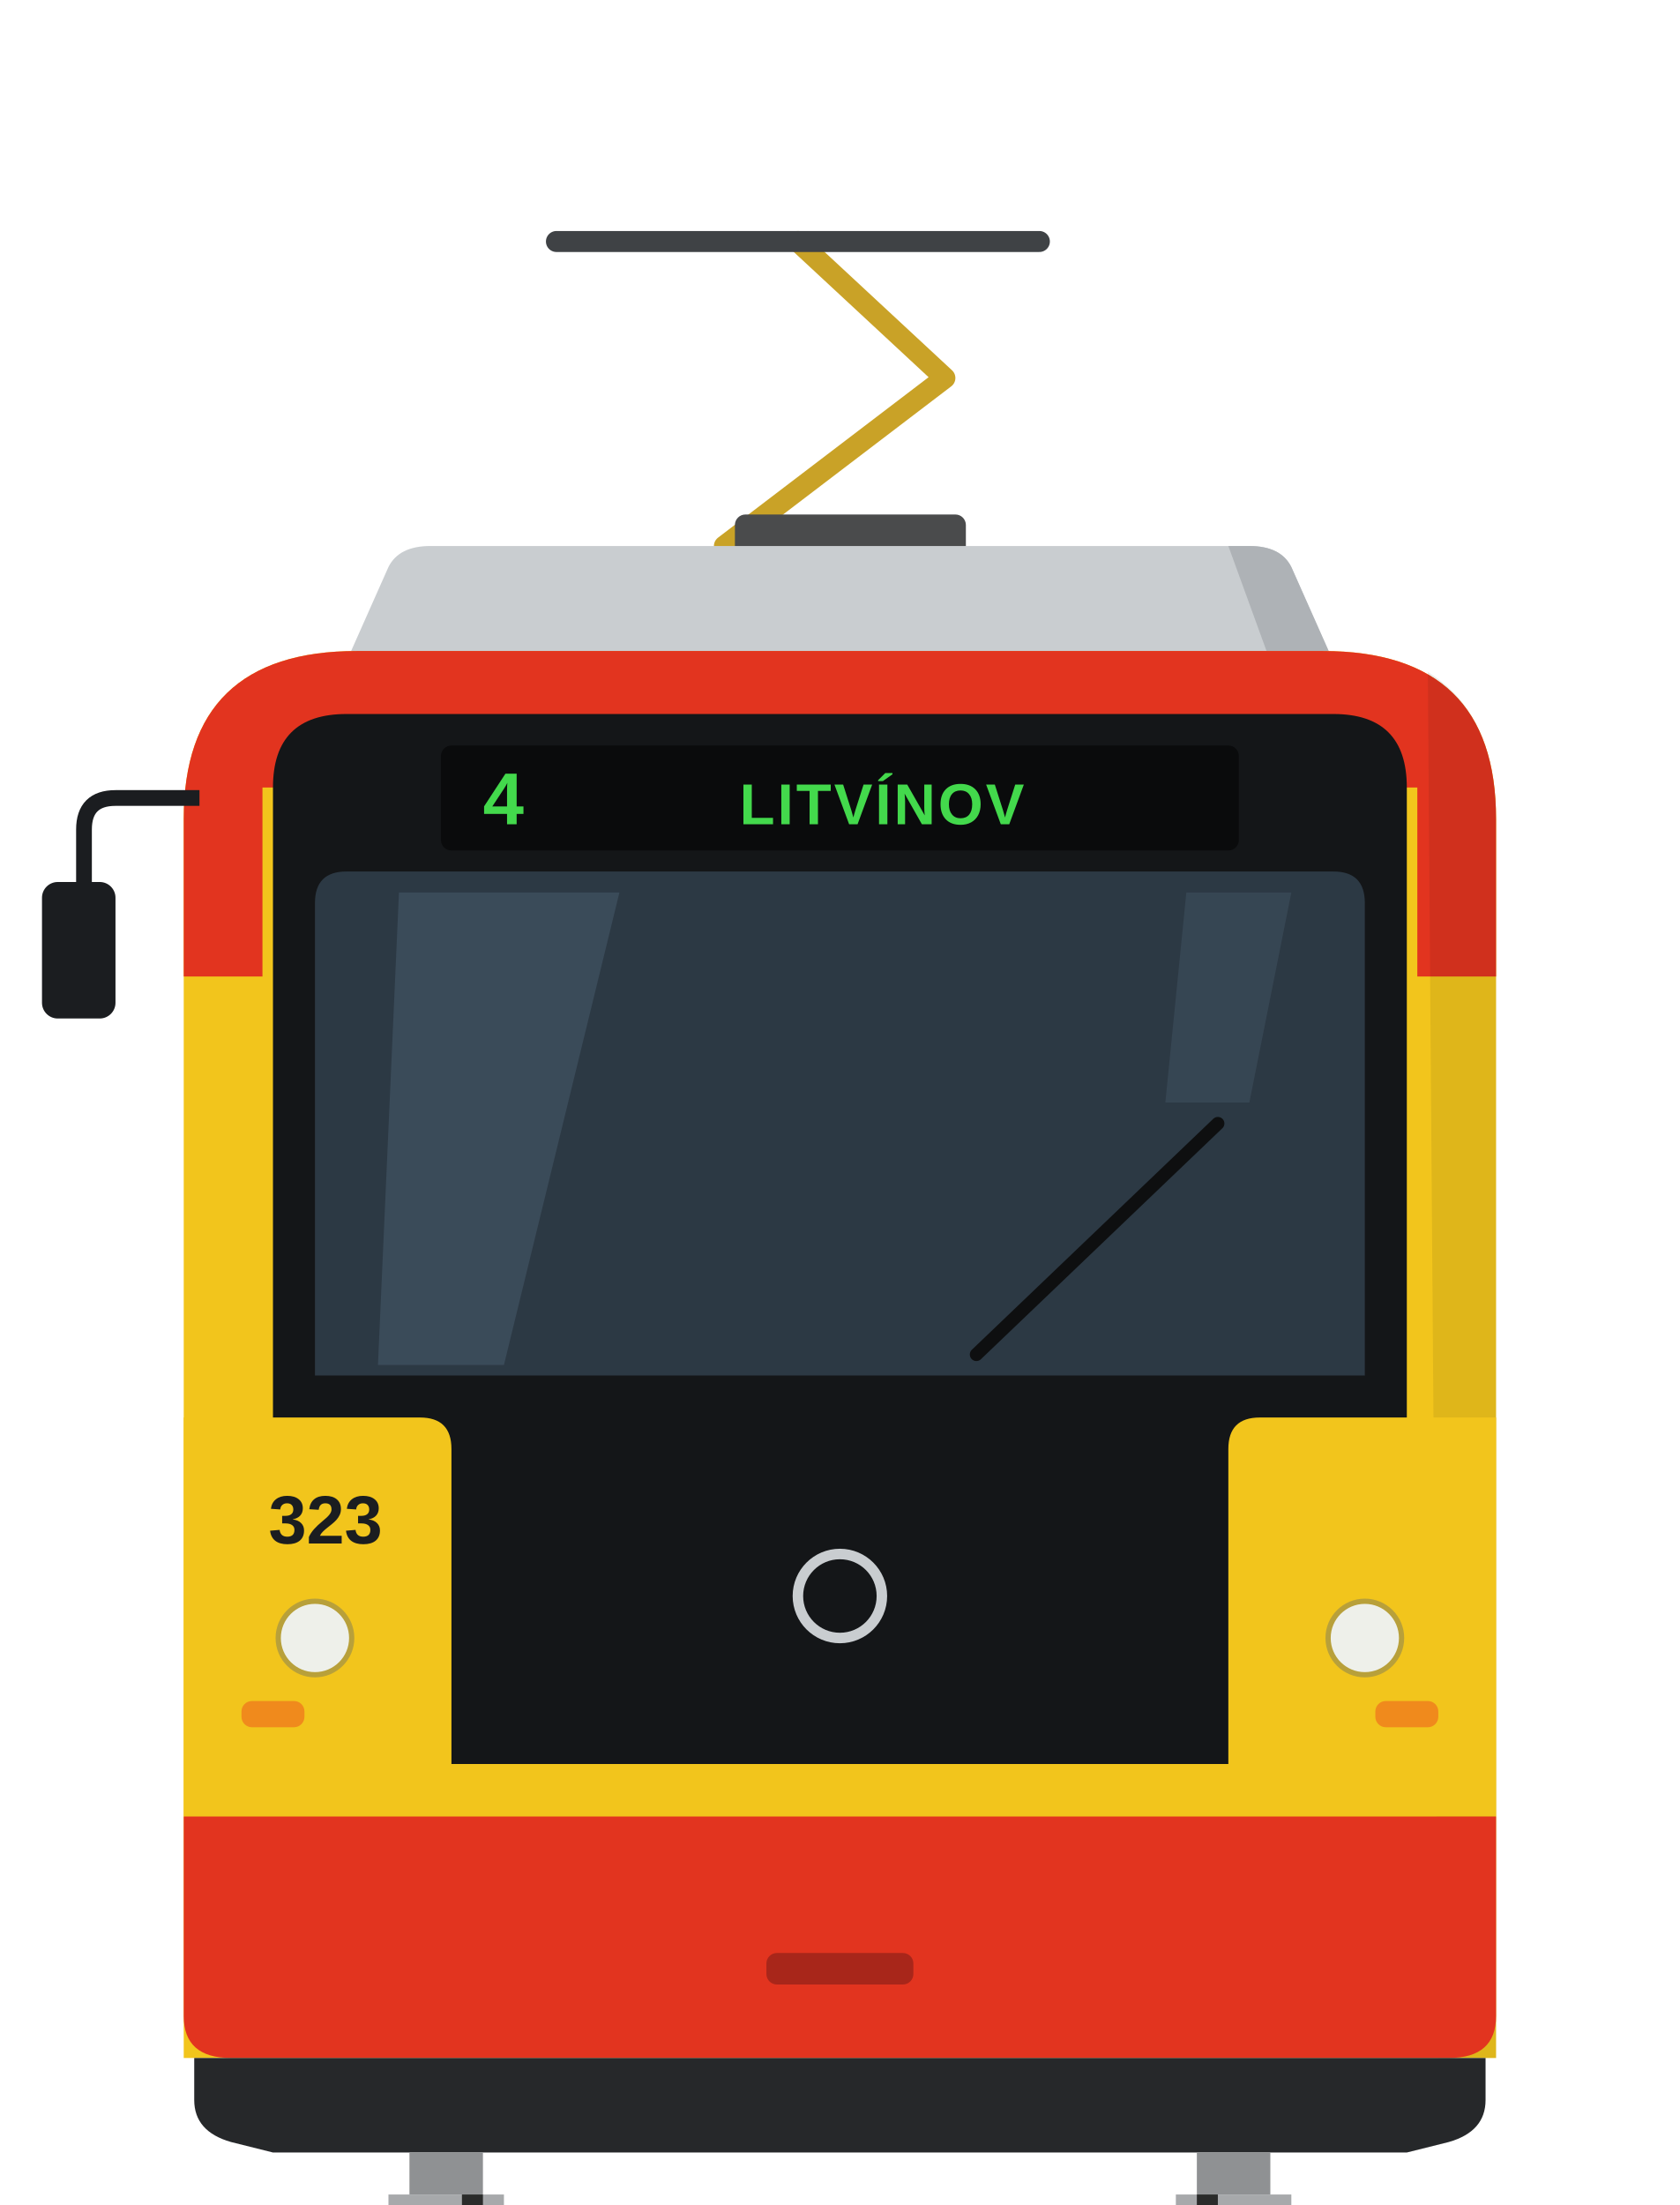
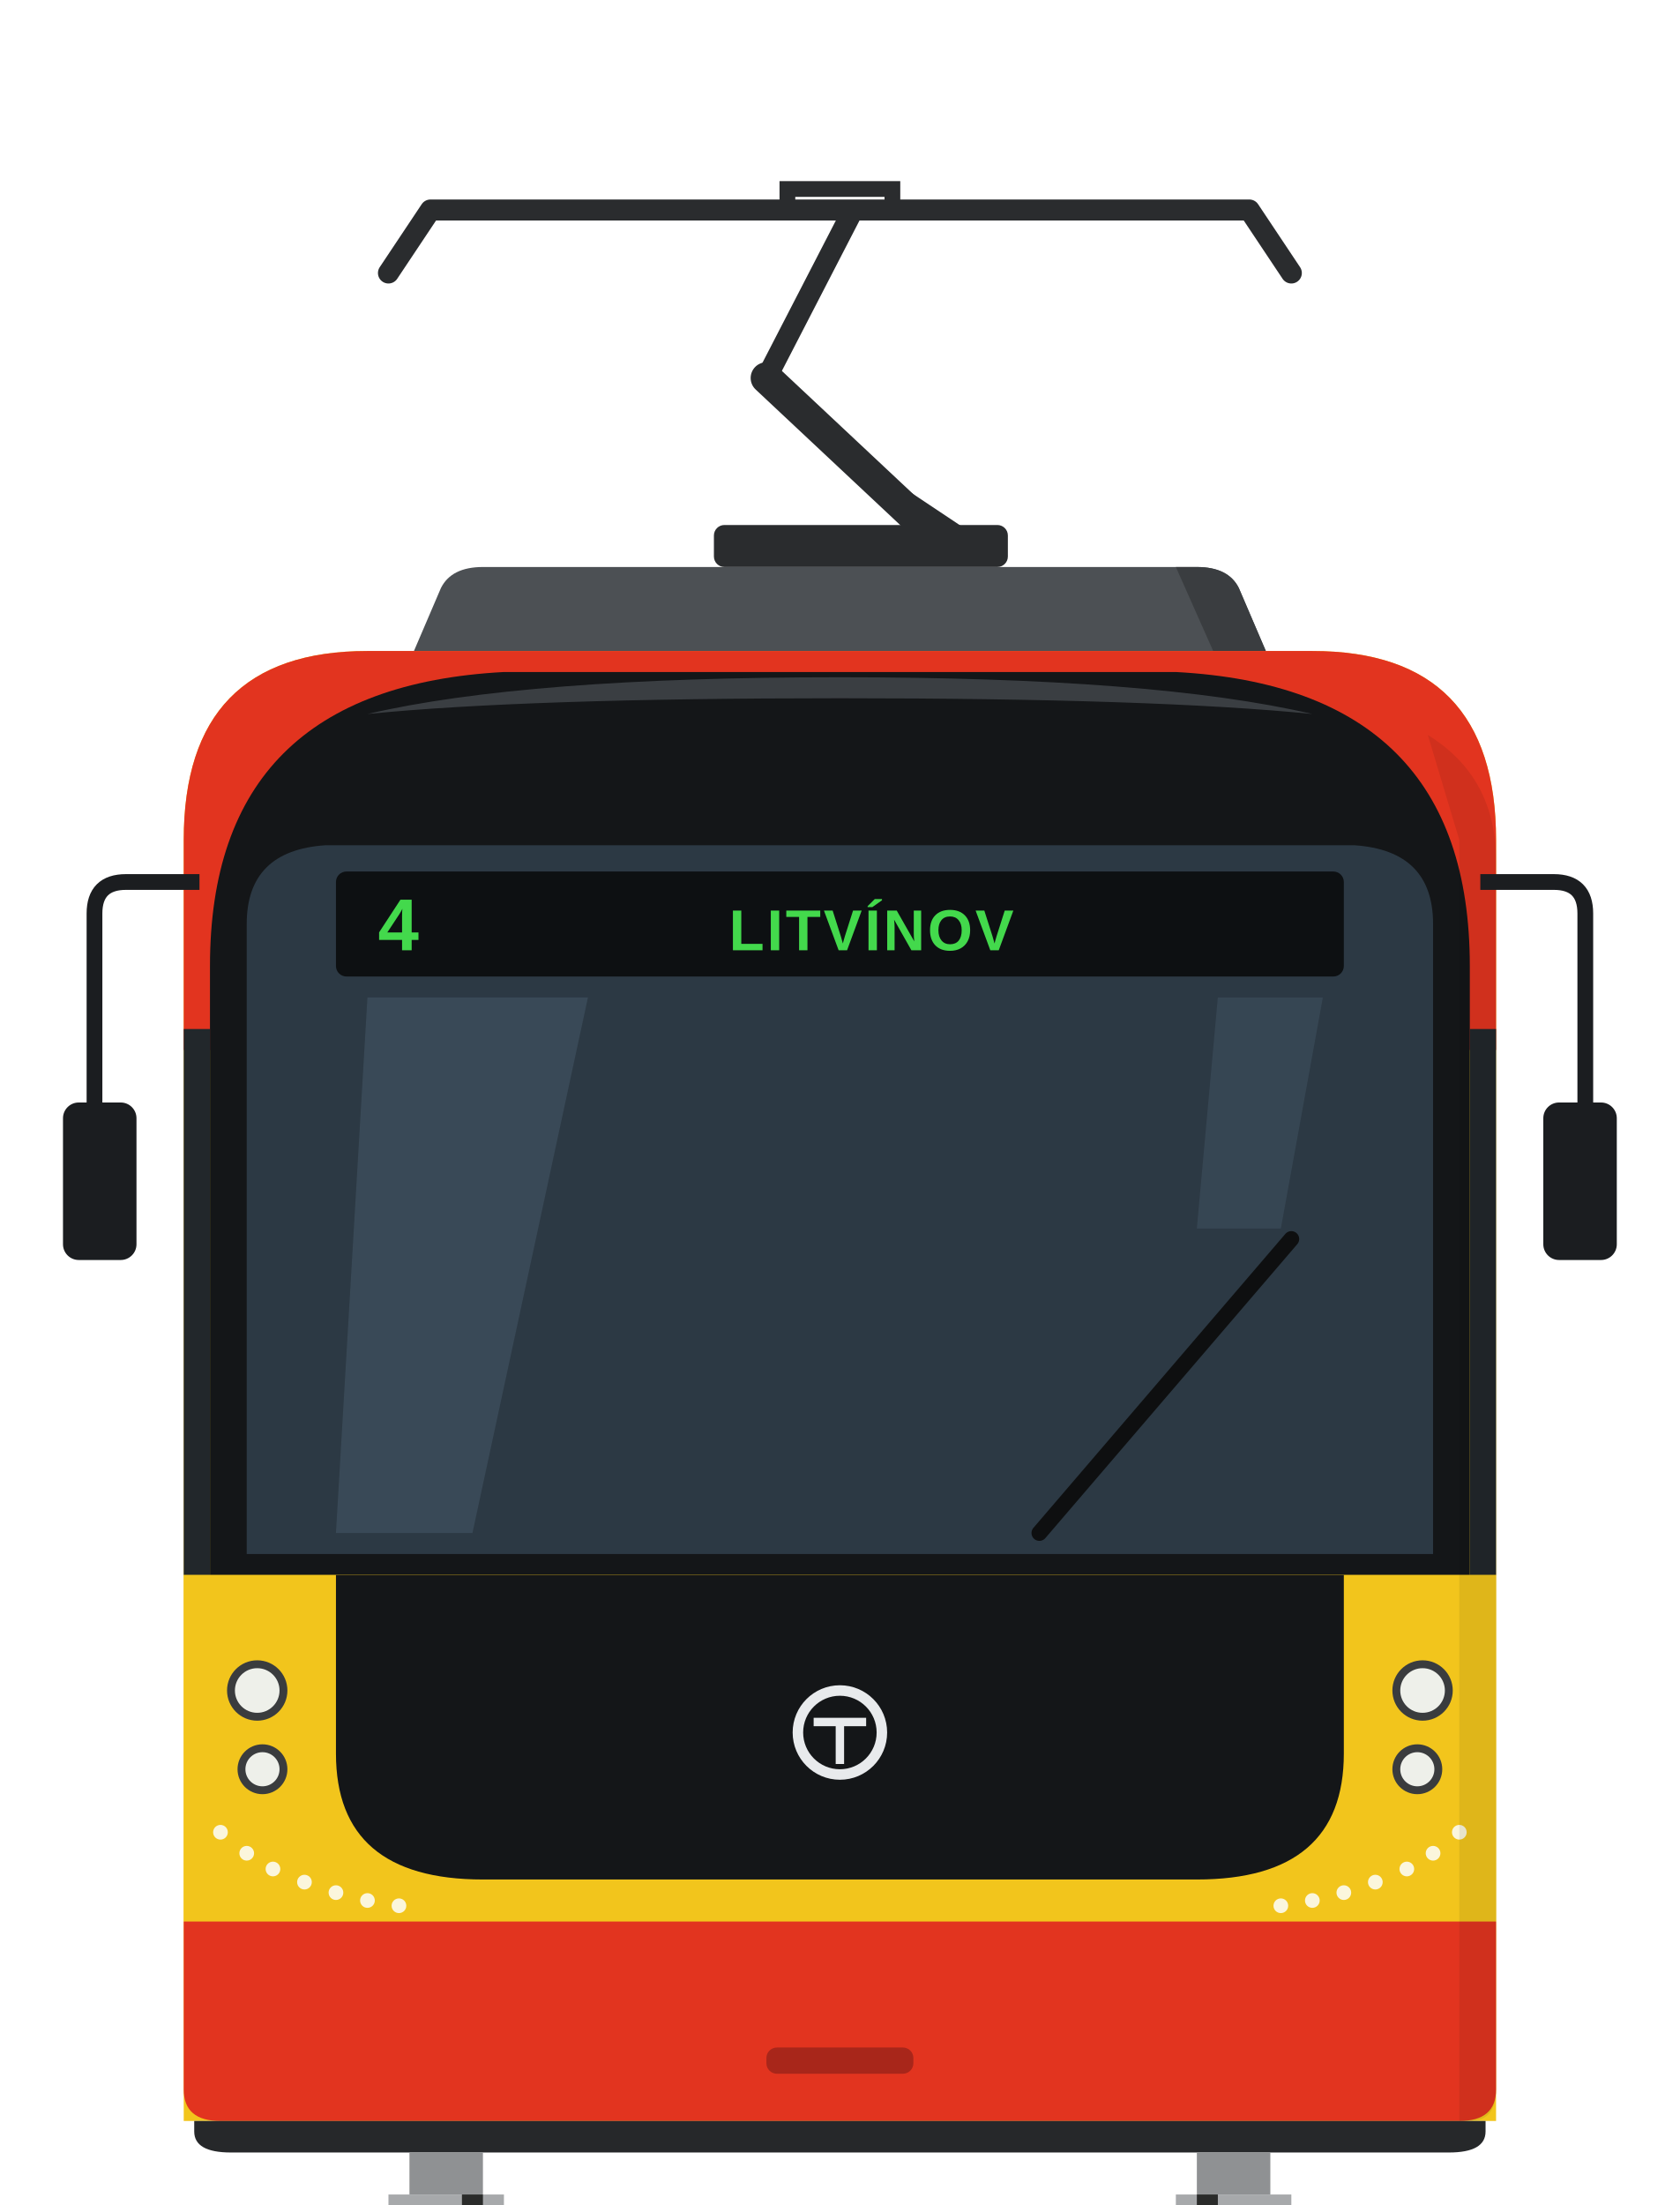
<svg xmlns="http://www.w3.org/2000/svg" viewBox="0 0 320 420">
-   <g stroke="#c9a227" stroke-width="4" fill="none" stroke-linecap="round" stroke-linejoin="round">
-     <path d="M138 104 L180 72 L152 46" />
+   <path d="M74 52 L82 40 H238 L246 52" stroke="#2a2c2e" stroke-width="4" fill="none" stroke-linecap="round" stroke-linejoin="round" />
+   <path d="M150 40 V36 H170 V40" stroke="#2a2c2e" stroke-width="3" fill="none" />
+   <path d="M178 102 L146 72" stroke="#2a2c2e" stroke-width="6" stroke-linecap="round" />
+   <path d="M146 72 L162 41" stroke="#2a2c2e" stroke-width="4" stroke-linecap="round" />
+   <path d="M184 102 L160 86" stroke="#2a2c2e" stroke-width="2" stroke-linecap="round" />
+   <rect x="136" y="100" width="56" height="8" rx="2" fill="#2a2c2e" />
+   <path d="M78 126 L84 112 Q86 108 92 108 H228 Q234 108 236 112 L242 126 Z" fill="#4c5054" />
+   <path d="M224 108 H228 Q234 108 236 112 L242 126 H232 Z" fill="#3a3d40" />
+   <path d="M35 404 V160 Q35 124 70 124 H250 Q285 124 285 160 V404 Z" fill="#f2c51c" />
+   <path d="M35 200 V160 Q35 124 70 124 H250 Q285 124 285 160 V200 Z" fill="#e2341f" />
+   <path d="M40 300 V184 Q40 131 96 128 H224 Q280 131 280 184 V300 Z" fill="#141618" />
+   <path d="M70 136 Q100 129 160 129 Q220 129 250 136 Q220 133 160 133 Q100 133 70 136 Z" fill="#3a3e42" />
+   <rect x="35" y="196" width="5" height="104" fill="#22272b" />
+   <rect x="280" y="196" width="5" height="104" fill="#22272b" />
+   <path d="M47 296 V176 Q47 162 62 161 H258 Q273 162 273 176 V296 Z" fill="#2c3944" />
+   <rect x="64" y="166" width="192" height="20" rx="2" fill="#0d1012" />
+   <g font-family="Arial, sans-serif" font-weight="bold" fill="#43d94c">
+     <text x="72" y="181" font-size="14">4</text>
+     <text x="166" y="181" font-size="11" text-anchor="middle" letter-spacing=".5">LITVÍNOV</text>
  </g>
-   <path d="M106 46 H198" stroke="#3f4245" stroke-width="4" stroke-linecap="round" />
-   <rect x="140" y="98" width="44" height="8" rx="2" fill="#4a4b4c" />
-   <path d="M66 126 L74 108 Q76 104 82 104 H238 Q244 104 246 108 L254 126 Z" fill="#c9cdd0" />
-   <path d="M234 104 H238 Q244 104 246 108 L254 126 H242 Z" fill="#aeb2b6" />
-   <path d="M35 392 V156 Q35 124 68 124 H252 Q285 124 285 156 V392 Z" fill="#f2c51c" />
-   <path d="M35 186 V156 Q35 124 68 124 H252 Q285 124 285 156 V186 H270 V150 H50 V186 Z" fill="#e2341f" />
-   <path d="M272 128 Q285 136 285 156 V392 H274 Z" fill="#000" opacity=".08" />
-   <path d="M52 330 V150 Q52 136 66 136 H254 Q268 136 268 150 V330 Q268 336 262 336 H58 Q52 336 52 330 Z" fill="#141618" />
-   <rect x="84" y="142" width="152" height="20" rx="2" fill="#0a0b0c" />
-   <g font-family="Arial, sans-serif" font-weight="bold" fill="#43d94c">
-     <text x="92" y="157" font-size="14">4</text>
-     <text x="168" y="157" font-size="11" text-anchor="middle" letter-spacing=".5">LITVÍNOV</text>
+   <path d="M70 190 L112 190 L90 292 L64 292 Z" fill="#46596a" opacity=".5" />
+   <path d="M232 190 L252 190 L244 234 L228 234 Z" fill="#46596a" opacity=".4" />
+   <path d="M198 292 L246 236" stroke="#0e0f10" stroke-width="3" stroke-linecap="round" />
+   <rect x="35" y="300" width="250" height="66" fill="#f2c51c" />
+   <path d="M64 300 H256 V334 Q256 358 228 358 H92 Q64 358 64 334 Z" fill="#141618" />
+   <circle cx="160" cy="330" r="8" fill="none" stroke="#e8eaec" stroke-width="2" />
+   <path d="M155 328 H165 M160 328 V336" stroke="#e8eaec" stroke-width="1.6" />
+   <circle cx="49" cy="322" r="5" fill="#eef0ea" stroke="#3a3c3e" stroke-width="1.5" />
+   <circle cx="50" cy="337" r="4" fill="#eef0ea" stroke="#3a3c3e" stroke-width="1.5" />
+   <circle cx="271" cy="322" r="5" fill="#eef0ea" stroke="#3a3c3e" stroke-width="1.5" />
+   <circle cx="270" cy="337" r="4" fill="#eef0ea" stroke="#3a3c3e" stroke-width="1.5" />
+   <g fill="#fbf6dc">
+     <circle cx="42" cy="349" r="1.4" />
+     <circle cx="47" cy="353" r="1.4" />
+     <circle cx="52" cy="356" r="1.4" />
+     <circle cx="58" cy="358.5" r="1.4" />
+     <circle cx="64" cy="360.5" r="1.4" />
+     <circle cx="70" cy="362" r="1.4" />
+     <circle cx="76" cy="363" r="1.4" />
+     <circle cx="278" cy="349" r="1.4" />
+     <circle cx="273" cy="353" r="1.4" />
+     <circle cx="268" cy="356" r="1.4" />
+     <circle cx="262" cy="358.5" r="1.4" />
+     <circle cx="256" cy="360.5" r="1.4" />
+     <circle cx="250" cy="362" r="1.4" />
+     <circle cx="244" cy="363" r="1.4" />
  </g>
-   <path d="M60 172 Q60 166 66 166 H254 Q260 166 260 172 V262 H60 Z" fill="#2c3944" />
-   <path d="M76 170 L118 170 L96 260 L72 260 Z" fill="#46596a" opacity=".55" />
-   <path d="M226 170 L246 170 L238 210 L222 210 Z" fill="#46596a" opacity=".4" />
-   <path d="M186 258 L232 214" stroke="#0e0f10" stroke-width="2.5" stroke-linecap="round" />
-   <circle cx="160" cy="304" r="8" fill="none" stroke="#c9cdd0" stroke-width="2" />
-   <path d="M35 270 H80 Q86 270 86 276 V336 H35 Z" fill="#f2c51c" />
-   <path d="M285 270 H240 Q234 270 234 276 V336 H285 Z" fill="#f2c51c" />
-   <circle cx="60" cy="312" r="7" fill="#eef0ea" stroke="#b8a03a" />
-   <circle cx="260" cy="312" r="7" fill="#eef0ea" stroke="#b8a03a" />
-   <rect x="46" y="324" width="12" height="5" rx="2" fill="#f08a1c" />
-   <rect x="262" y="324" width="12" height="5" rx="2" fill="#f08a1c" />
-   <text x="62" y="294" font-family="Arial, sans-serif" font-size="13" font-weight="bold" fill="#1b1d20" text-anchor="middle">323</text>
-   <rect x="35" y="336" width="250" height="10" fill="#f2c51c" />
-   <path d="M35 346 H285 V384 Q285 392 276 392 H44 Q35 392 35 384 Z" fill="#e2341f" />
-   <rect x="146" y="372" width="28" height="6" rx="2" fill="#a8261a" />
-   <path d="M38 152 H22 Q16 152 16 158 V168" stroke="#1b1d20" stroke-width="3" fill="none" />
-   <rect x="8" y="168" width="14" height="26" rx="3" fill="#1b1d20" />
-   <path d="M37 392 H283 V400 Q283 406 276 408 L268 410 H52 L44 408 Q37 406 37 400 Z" fill="#26282a" />
+   <path d="M35 366 H285 V398 Q285 404 278 404 H42 Q35 404 35 398 Z" fill="#e2341f" />
+   <path d="M272 140 Q285 148 285 164 V398 Q285 404 280 404 H278 V160 Z" fill="#000" opacity=".08" />
+   <rect x="146" y="390" width="28" height="5" rx="2" fill="#a8261a" />
+   <path d="M282 168 H296 Q302 168 302 174 V210" stroke="#1b1d20" stroke-width="3" fill="none" />
+   <rect x="294" y="210" width="14" height="30" rx="3" fill="#1b1d20" />
+   <path d="M38 168 H24 Q18 168 18 174 V210" stroke="#1b1d20" stroke-width="3" fill="none" />
+   <rect x="12" y="210" width="14" height="30" rx="3" fill="#1b1d20" />
+   <path d="M37 404 H283 V406 Q283 410 276 410 H44 Q37 410 37 406 Z" fill="#26282a" />
  <rect x="78" y="410" width="14" height="8" fill="#8f9193" />
  <rect x="228" y="410" width="14" height="8" fill="#8f9193" />
  <rect x="74" y="418" width="22" height="2" fill="#a7a9ab" />
  <rect x="88" y="418" width="4" height="2" fill="#2a2b2a" />
  <rect x="224" y="418" width="22" height="2" fill="#a7a9ab" />
  <rect x="228" y="418" width="4" height="2" fill="#2a2b2a" />
</svg>
